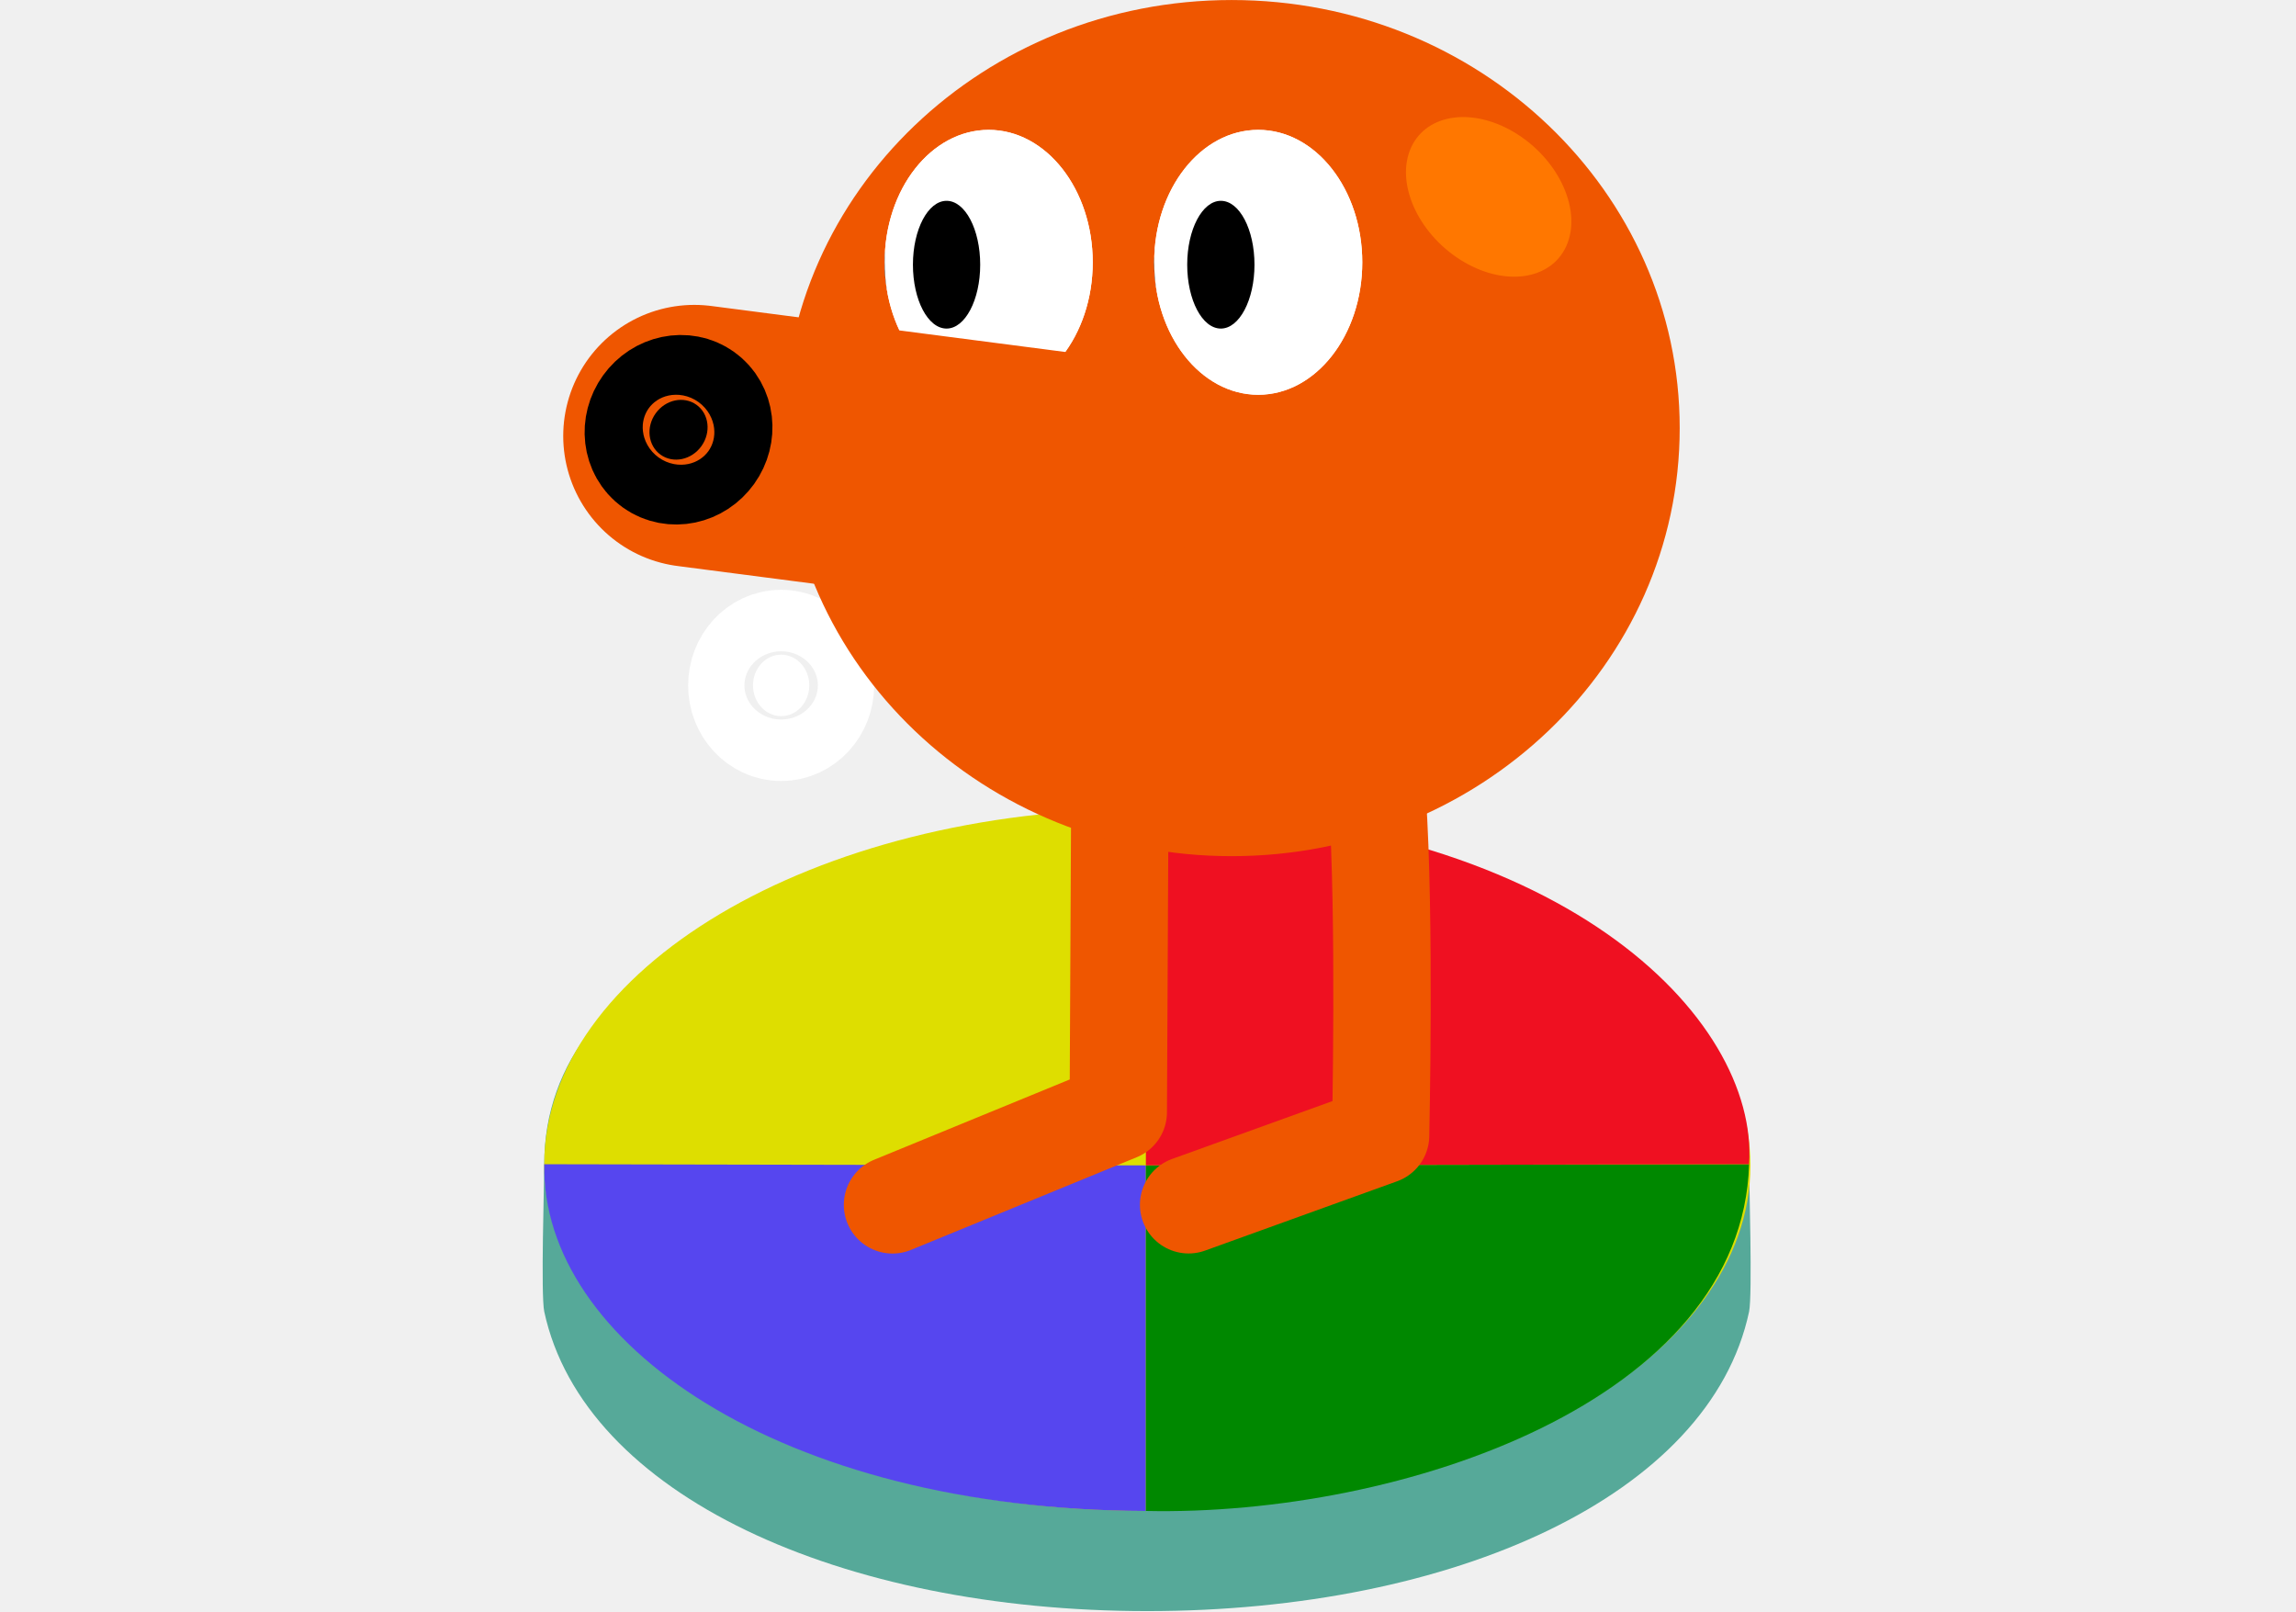
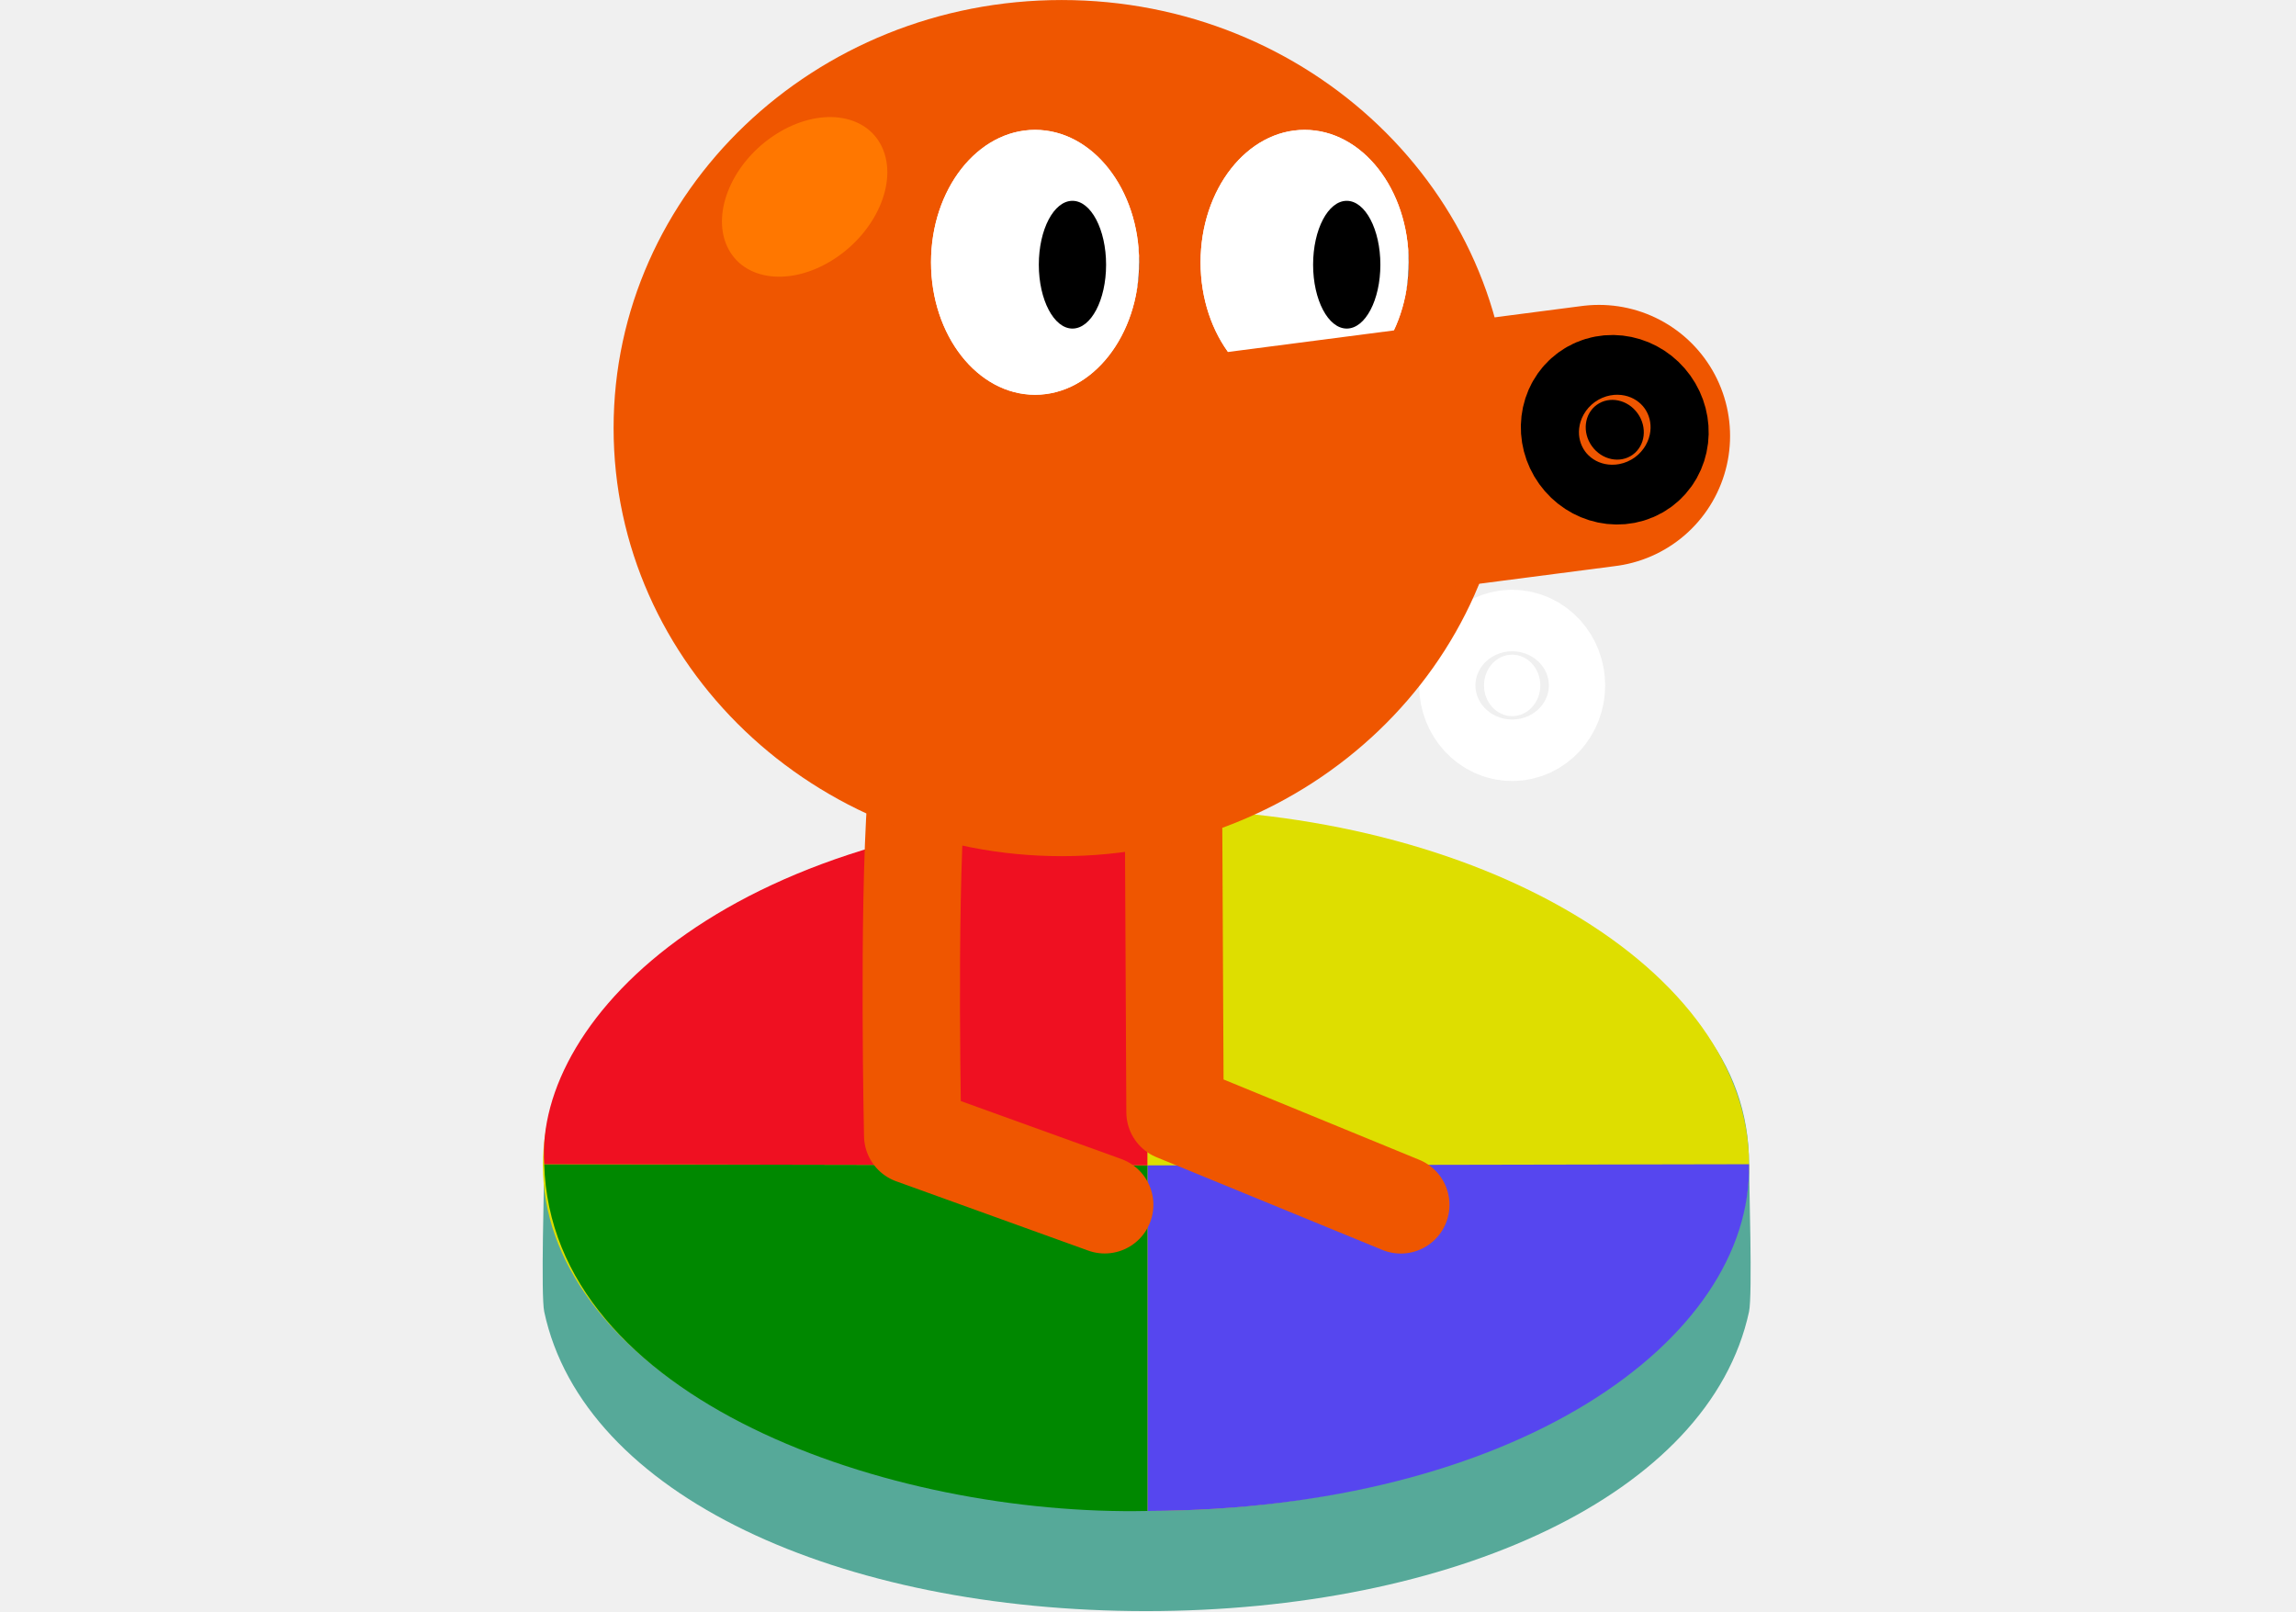
<svg xmlns="http://www.w3.org/2000/svg" width="85.818" height="60.211" id="svg2" version="1.1">
  <defs id="defs4" />
  <g id="layer1" transform="translate(2083.873,-1020.928)">
    <g id="g4255" />
-     <g id="g5045" transform="translate(60.59798,97.51829)">
+     <g id="g5045" transform="matrix(-1,0,0,1,-4142.627,97.51829)">
      <g id="g4991" transform="matrix(1.843193,0,0,1.843193,-329.6229,-956.337)">
        <g id="g4993">
          <g id="g4995" transform="matrix(1.518972,0,0,1.518972,-279.7534,117.9464)">
            <g id="g5001" transform="translate(137.5322,493.672)" />
          </g>
          <g id="g5256">
            <g id="g5033" transform="matrix(0.5425368,0,0,0.5425368,18.21123,689.2045)">
              <path style="color:#000000;fill:#56a999;fill-opacity:1;fill-rule:nonzero;stroke:none;stroke-width:1.576;marker:none;visibility:visible;display:inline;overflow:visible;enable-background:accumulate" d="m -1783.039,652.92 c 0,0.633 0.13,4.899 0,5.51 -1.465,6.879 -11.059,11.19 -22.494,11.19 -11.421,0 -21.057,-4.323 -22.539,-11.19 -0.134,-0.619 0,-4.868 0,-5.51 0,-7.762 10.089,-11.408 22.539,-11.408 12.45,0 22.494,3.646 22.494,11.408 z" id="path5035" />
              <path style="color:#000000;fill:#dede00;fill-opacity:1;fill-rule:nonzero;stroke:none;stroke-width:1.576;marker:none;visibility:visible;display:inline;overflow:visible;enable-background:accumulate" d="m -1782.989,652.963 c 0,7.244 -10.145,12.91 -22.596,12.91 -12.45,0 -22.487,-5.708 -22.487,-12.953 0,-7.244 10.037,-13.282 22.487,-13.282 12.45,0 22.596,6.08 22.596,13.325 z" id="path5037" />
              <path style="fill:#5646ef;fill-opacity:1;stroke:none" d="m -1828.072,652.92 22.487,0.043 0,12.915 c -13.717,-0.046 -22.606,-6.345 -22.487,-12.958 z" id="path5039" />
              <path style="fill:#008800;fill-opacity:1;stroke:none" d="m -1805.585,652.963 22.546,-0.043 c -0.256,8.838 -12.978,13.16 -22.546,12.958 z" id="path5041" />
              <path style="fill:#ef1021;fill-opacity:1;stroke:none" d="m -1805.585,652.963 0,-13.325 c 15.483,0.188 22.917,7.805 22.546,13.282" id="path5043" />
            </g>
            <g style="fill:#ffffff;stroke:#ffffff" id="g4997" transform="matrix(1.518972,0,0,1.518972,-69.77192,867.8202)">
              <path transform="matrix(1.082547,0,0,1.082547,49.50542,-8.301384)" d="m -592.107,108.564 c 0,0.209 -0.155,0.379 -0.347,0.379 -0.192,0 -0.347,-0.17 -0.347,-0.379 0,-0.209 0.155,-0.379 0.347,-0.379 0.192,0 0.347,0.17 0.347,0.379 z" id="path4999" style="color:#000000;fill:#ffffff;fill-opacity:1;fill-rule:nonzero;stroke:#ffffff;stroke-width:1.6;stroke-linecap:round;stroke-linejoin:round;stroke-miterlimit:4;stroke-opacity:1;stroke-dasharray:none;stroke-dashoffset:0;marker:none;visibility:visible;display:inline;overflow:visible;enable-background:accumulate" />
            </g>
            <path style="fill:none;stroke:#ef5600;stroke-width:1.3;stroke-linecap:round;stroke-linejoin:round;stroke-miterlimit:4;stroke-opacity:1;stroke-dasharray:none" d="m -583.189,110.736 c 0.11,1.551 0.045,4.496 0.045,4.496 l -2.563,0.925" id="path5003" transform="matrix(1.518972,0,0,1.518972,-70.84599,867.8202)" />
            <path style="fill:none;stroke:#ef5600;stroke-width:1.3;stroke-linecap:round;stroke-linejoin:round;stroke-miterlimit:4;stroke-opacity:1;stroke-dasharray:none" d="m -586.622,110.099 -0.024,4.822 -3.014,1.237" id="path5005" transform="matrix(1.518972,0,0,1.518972,-70.84599,867.8202)" />
            <path style="color:#000000;fill:#ef5600;fill-opacity:1;fill-rule:nonzero;stroke:none;stroke-width:8;marker:none;visibility:visible;display:inline;overflow:visible;enable-background:accumulate" id="path5009" d="m -596.25,134.148 c 0,3.156 -2.678,5.714 -5.982,5.714 -3.304,0 -5.982,-2.558 -5.982,-5.714 0,-3.156 2.678,-5.714 5.982,-5.714 3.304,0 5.982,2.558 5.982,5.714 z" transform="matrix(-1.518972,0,0,1.518972,-1874.42,824.7445)" />
            <path style="color:#000000;fill:#ffffff;fill-opacity:1;fill-rule:nonzero;stroke:none;stroke-width:3.5;marker:none;visibility:visible;display:inline;overflow:visible;enable-background:accumulate" id="path5011" d="m -618.34,133.755 c 0,0.976 -0.622,1.768 -1.389,1.768 -0.767,0 -1.389,-0.791 -1.389,-1.768 0,-0.976 0.622,-1.768 1.389,-1.768 0.767,0 1.389,0.791 1.389,1.768 z" transform="matrix(-1.518972,0,0,1.518972,-1900.458,821.9802)" />
            <path style="color:#000000;fill:#000000;fill-opacity:1;fill-rule:nonzero;stroke:none;stroke-width:3.5;marker:none;visibility:visible;display:inline;overflow:visible;enable-background:accumulate" id="path5013" d="m -619.16,134.418 c 0,0.331 -0.141,0.6 -0.316,0.6 -0.174,0 -0.316,-0.269 -0.316,-0.6 0,-0.331 0.141,-0.6 0.316,-0.6 0.174,0 0.316,0.269 0.316,0.6 z" transform="matrix(-2.158539,0,0,2.158539,-2297.699,735.0521)" />
            <path transform="matrix(-1.518972,0,0,1.518972,-1900.458,821.9802)" d="m -618.34,133.755 c 0,0.976 -0.622,1.768 -1.389,1.768 -0.767,0 -1.389,-0.791 -1.389,-1.768 0,-0.976 0.622,-1.768 1.389,-1.768 0.767,0 1.389,0.791 1.389,1.768 z" id="path5015" style="color:#000000;fill:#ffffff;fill-opacity:1;fill-rule:nonzero;stroke:none;stroke-width:3.5;marker:none;visibility:visible;display:inline;overflow:visible;enable-background:accumulate" />
            <path transform="matrix(-2.158539,0,0,2.158539,-2297.028,735.0521)" d="m -619.16,134.418 c 0,0.331 -0.141,0.6 -0.316,0.6 -0.174,0 -0.316,-0.269 -0.316,-0.6 0,-0.331 0.141,-0.6 0.316,-0.6 0.174,0 0.316,0.269 0.316,0.6 z" id="path5017" style="color:#000000;fill:#000000;fill-opacity:1;fill-rule:nonzero;stroke:none;stroke-width:3.5;marker:none;visibility:visible;display:inline;overflow:visible;enable-background:accumulate" />
            <path transform="matrix(-1.518972,0,0,1.518972,-1905.924,821.9802)" d="m -618.34,133.755 c 0,0.976 -0.622,1.768 -1.389,1.768 -0.767,0 -1.389,-0.791 -1.389,-1.768 0,-0.976 0.622,-1.768 1.389,-1.768 0.767,0 1.389,0.791 1.389,1.768 z" id="path5019" style="color:#000000;fill:#ffffff;fill-opacity:1;fill-rule:nonzero;stroke:none;stroke-width:3.5;marker:none;visibility:visible;display:inline;overflow:visible;enable-background:accumulate" />
            <path transform="matrix(-2.158539,0,0,2.158539,-2303.166,735.0521)" d="m -619.16,134.418 c 0,0.331 -0.141,0.6 -0.316,0.6 -0.174,0 -0.316,-0.269 -0.316,-0.6 0,-0.331 0.141,-0.6 0.316,-0.6 0.174,0 0.316,0.269 0.316,0.6 z" id="path5021" style="color:#000000;fill:#000000;fill-opacity:1;fill-rule:nonzero;stroke:none;stroke-width:3.5;marker:none;visibility:visible;display:inline;overflow:visible;enable-background:accumulate" />
            <path style="color:#000000;fill:#ffffff;fill-opacity:1;fill-rule:nonzero;stroke:none;stroke-width:3.5;marker:none;visibility:visible;display:inline;overflow:visible;enable-background:accumulate" id="path5023" d="m -618.34,133.755 c 0,0.976 -0.622,1.768 -1.389,1.768 -0.767,0 -1.389,-0.791 -1.389,-1.768 0,-0.976 0.622,-1.768 1.389,-1.768 0.767,0 1.389,0.791 1.389,1.768 z" transform="matrix(-1.518972,0,0,1.518972,-1905.924,821.9802)" />
            <path style="color:#000000;fill:#000000;fill-opacity:1;fill-rule:nonzero;stroke:none;stroke-width:3.5;marker:none;visibility:visible;display:inline;overflow:visible;enable-background:accumulate" id="path5025" d="m -619.16,134.418 c 0,0.331 -0.141,0.6 -0.316,0.6 -0.174,0 -0.316,-0.269 -0.316,-0.6 0,-0.331 0.141,-0.6 0.316,-0.6 0.174,0 0.316,0.269 0.316,0.6 z" transform="matrix(-2.158539,0,0,2.158539,-2302.59,735.0521)" />
            <path style="color:#000000;fill:#ff7700;fill-opacity:1;fill-rule:nonzero;stroke:none;stroke-width:1.3;marker:none;visibility:visible;display:inline;overflow:visible;enable-background:accumulate" id="path5029" d="m -642.589,129.885 c 0,0.999 -0.58,1.808 -1.295,1.808 -0.715,0 -1.295,-0.809 -1.295,-1.808 0,-0.999 0.58,-1.808 1.295,-1.808 0.715,0 1.295,0.809 1.295,1.808 z" transform="matrix(-0.4492519,0.9811111,0.8696688,0.5542777,-1356.657,1583.553)" />
            <path style="fill:#ef5600;fill-opacity:1;stroke:#ef5600;stroke-width:3.5;stroke-linecap:round;stroke-linejoin:miter;stroke-miterlimit:4;stroke-opacity:1;stroke-dasharray:none" d="m -587.302,106.545 -5.004,-0.65" id="path5007" transform="matrix(1.518972,0,0,1.518972,-70.84599,867.8202)" />
            <path style="color:#000000;fill:#000000;fill-opacity:1;fill-rule:nonzero;stroke:#000000;stroke-width:1.6;stroke-linecap:round;stroke-linejoin:round;stroke-miterlimit:4;stroke-opacity:1;stroke-dasharray:none;stroke-dashoffset:0;marker:none;visibility:visible;display:inline;overflow:visible;enable-background:accumulate" id="path5027" d="m -592.107,108.564 c 0,0.209 -0.155,0.379 -0.347,0.379 -0.192,0 -0.347,-0.17 -0.347,-0.379 0,-0.209 0.155,-0.379 0.347,-0.379 0.192,0 0.347,0.17 0.347,0.379 z" transform="matrix(1.33535,0.9595608,-0.9595608,1.33535,-75.55489,1452.07)" />
            <path transform="matrix(-1.518972,0,0,0.6156634,-798.2224,679.1387)" d="m 107.406,565.156 -15.344,8.875 15.344,8.844 15.344,-8.844 -15.344,-8.875 z" id="path5031" style="fill:#ff6666;fill-opacity:0;stroke:none" />
          </g>
        </g>
      </g>
    </g>
  </g>
</svg>
